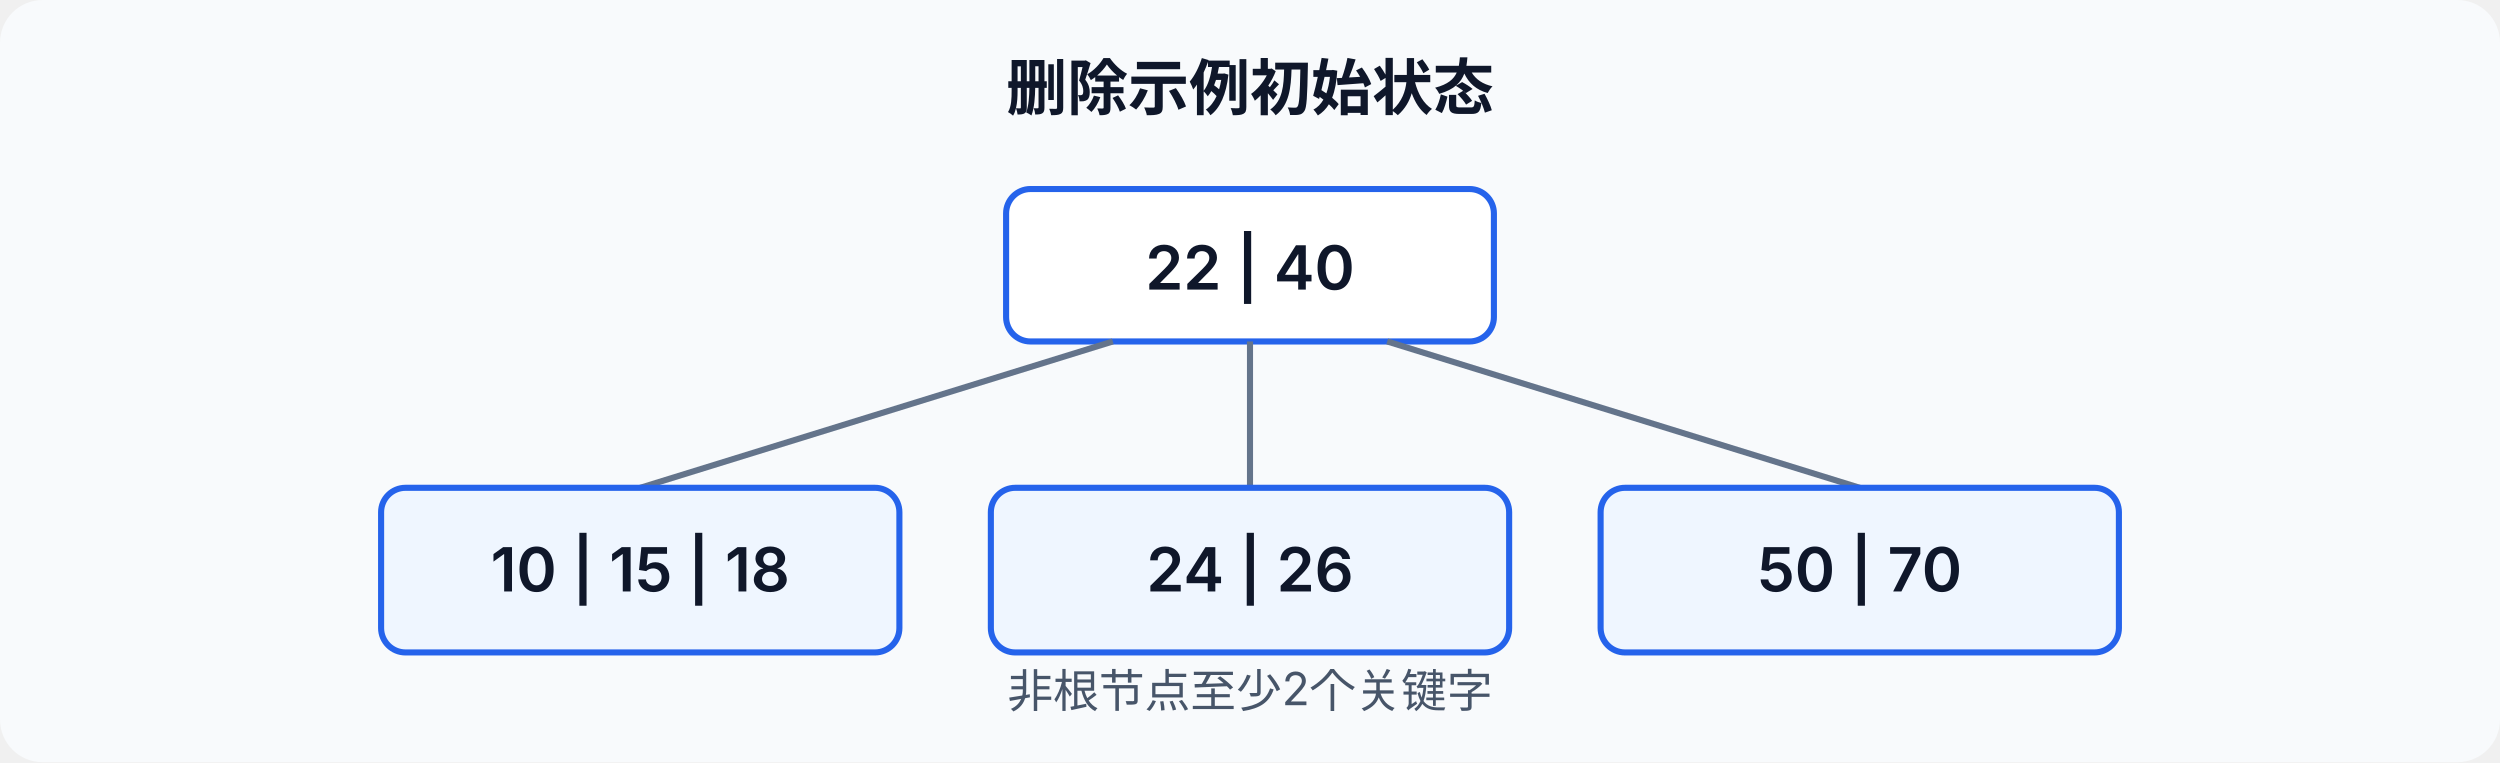
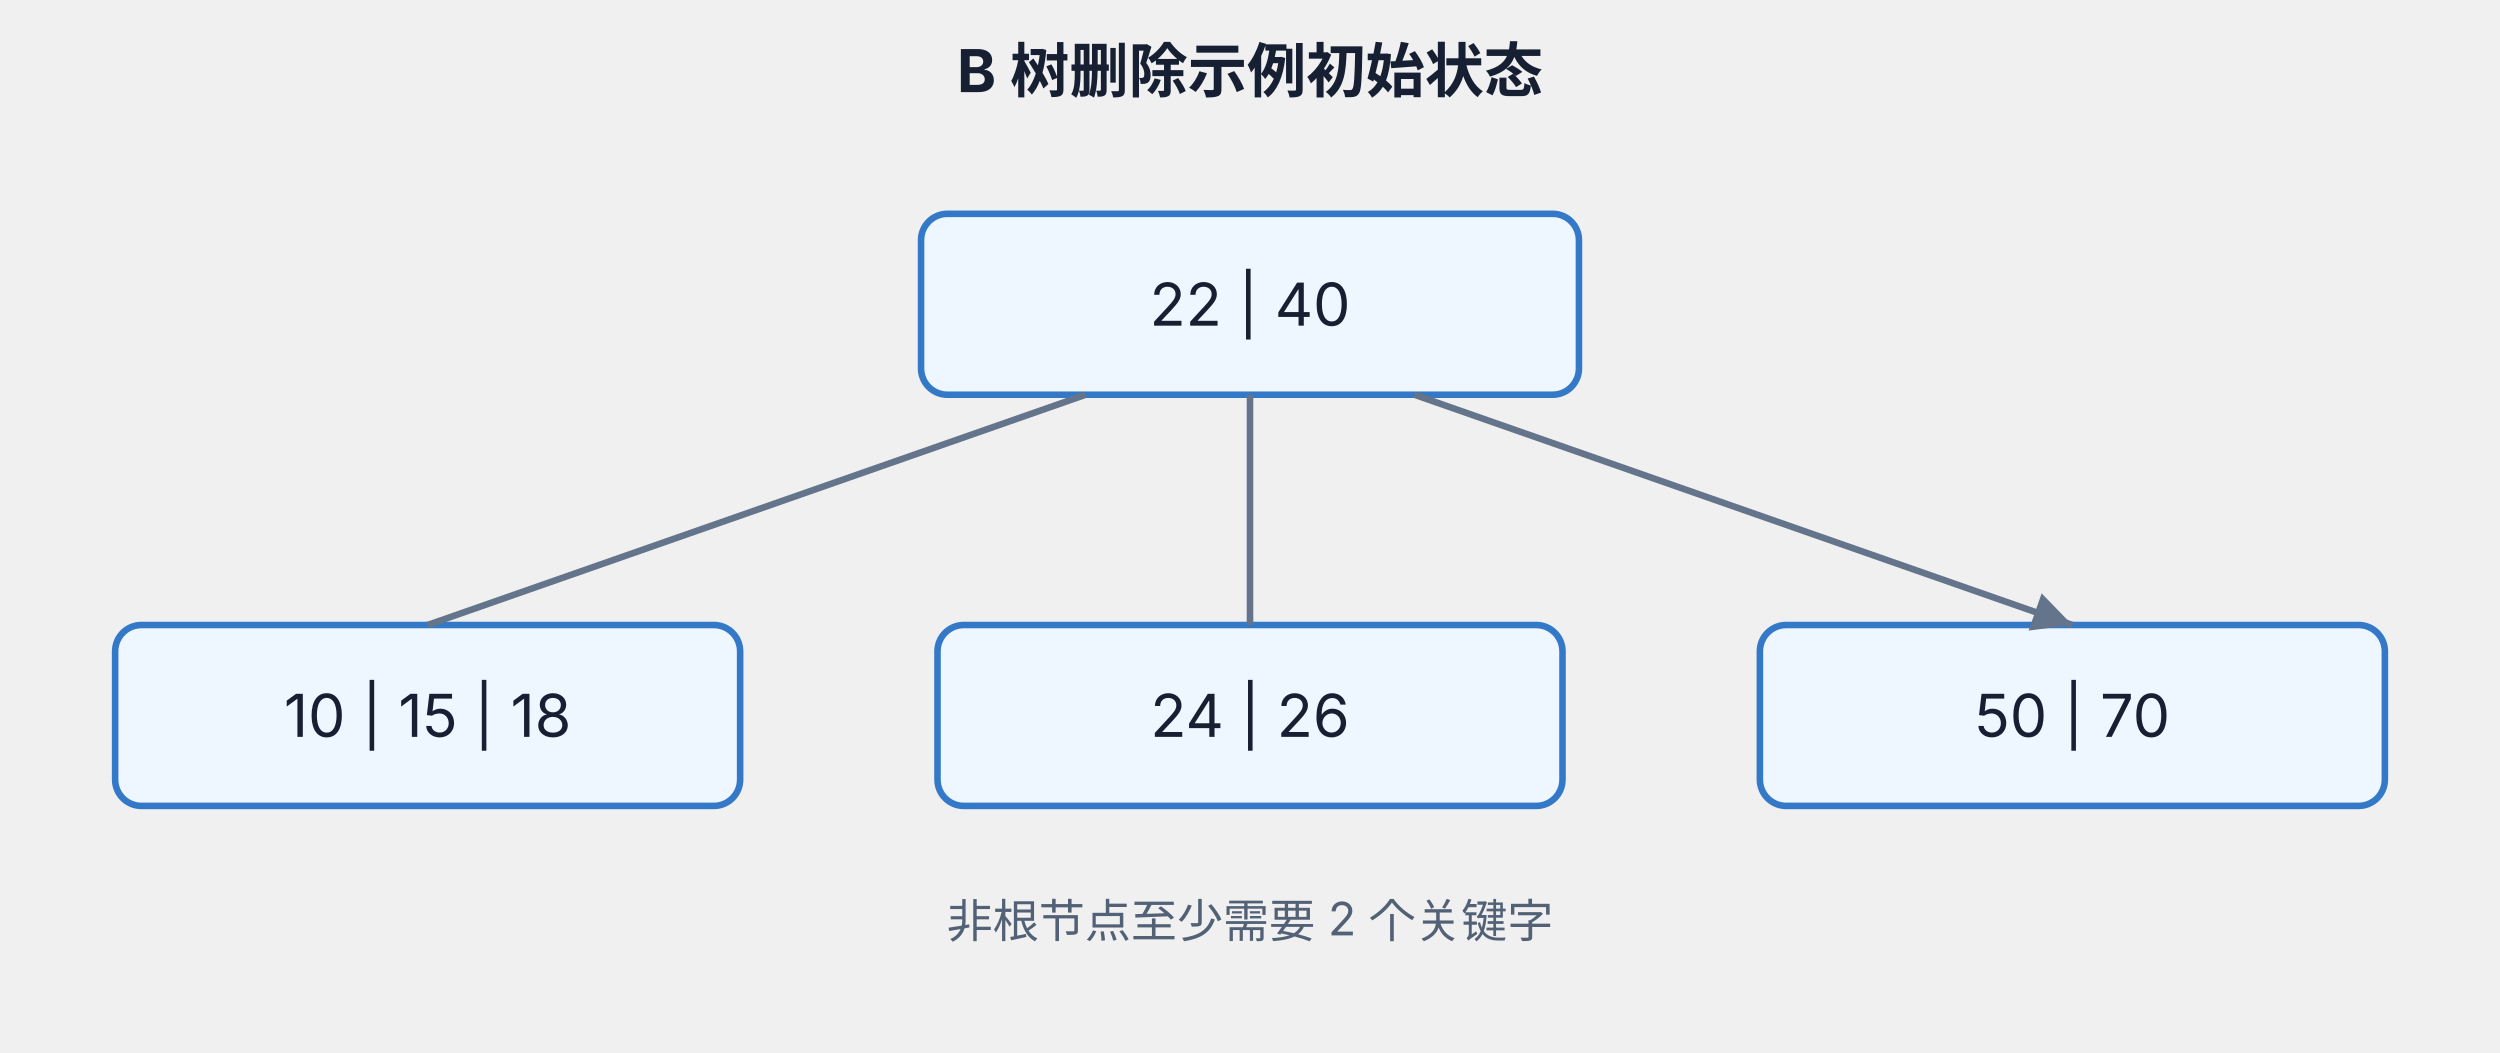
- <svg xmlns="http://www.w3.org/2000/svg" width="820" height="250" viewBox="0 0 820 250" role="img" aria-labelledby="title desc">
+ <svg xmlns="http://www.w3.org/2000/svg" width="760" height="320" viewBox="0 0 760 320">
  <defs>
-     <style>
-       .bg{fill:#f8fafc}.root{fill:#fff;stroke:#2563eb;stroke-width:2}.leaf{fill:#eff6ff;stroke:#2563eb;stroke-width:2}.text{font:600 20px -apple-system,BlinkMacSystemFont,"Segoe UI",sans-serif;fill:#0f172a}.hint{font:15px -apple-system,BlinkMacSystemFont,"Segoe UI",sans-serif;fill:#475569}.edge{stroke:#64748b;stroke-width:2;fill:none}
-     </style>
+     <marker id="a" markerWidth="8" markerHeight="8" refX="6" refY="3" orient="auto">
+       <path d="M0,0 L6,3 L0,6 Z" fill="#64748b" />
+     </marker>
  </defs>
-   <rect class="bg" width="820" height="250" rx="14" />
-   <text x="410" y="36" text-anchor="middle" class="text">删除示例初始状态</text>
-   <rect class="root" x="330" y="62" width="160" height="50" rx="8" />
-   <text x="410" y="95" text-anchor="middle" class="text">22 | 40</text>
-   <path class="edge" d="M365 112 L210 160" />
-   <path class="edge" d="M410 112 L410 160" />
-   <path class="edge" d="M455 112 L610 160" />
-   <rect class="leaf" x="125" y="160" width="170" height="54" rx="8" />
-   <rect class="leaf" x="325" y="160" width="170" height="54" rx="8" />
-   <rect class="leaf" x="525" y="160" width="170" height="54" rx="8" />
-   <text x="210" y="194" text-anchor="middle" class="text">10 | 15 | 18</text>
-   <text x="410" y="194" text-anchor="middle" class="text">24 | 26</text>
-   <text x="610" y="194" text-anchor="middle" class="text">50 | 70</text>
-   <text x="410" y="232" text-anchor="middle" class="hint">非根节点至少2个关键字</text>
+   <style>text{font-family:-apple-system,BlinkMacSystemFont,"Segoe UI","PingFang SC",sans-serif;fill:#172033}.n{fill:#eef6ff;stroke:#3478c8;stroke-width:2;rx:8}.t{font-size:18px;text-anchor:middle}.s{font-size:14px;text-anchor:middle;fill:#526176}.l{stroke:#64748b;stroke-width:2;marker-end:url(#a)}</style>
+   <text x="380" y="28" class="t" font-weight="700">B 树删除示例初始状态</text>
+   <rect x="280" y="65" width="200" height="55" class="n" />
+   <text x="380" y="99" class="t">22 | 40</text>
+   <rect x="35" y="190" width="190" height="55" class="n" />
+   <text x="130" y="224" class="t">10 | 15 | 18</text>
+   <rect x="285" y="190" width="190" height="55" class="n" />
+   <text x="380" y="224" class="t">24 | 26</text>
+   <rect x="535" y="190" width="190" height="55" class="n" />
+   <text x="630" y="224" class="t">50 | 70</text>
+   <path d="M330 120 L130 190 M380 120 L380 190 M430 120 L630 190" class="l" />
+   <text x="380" y="285" class="s">非根节点至少需要 2 个关键字</text>
</svg>
